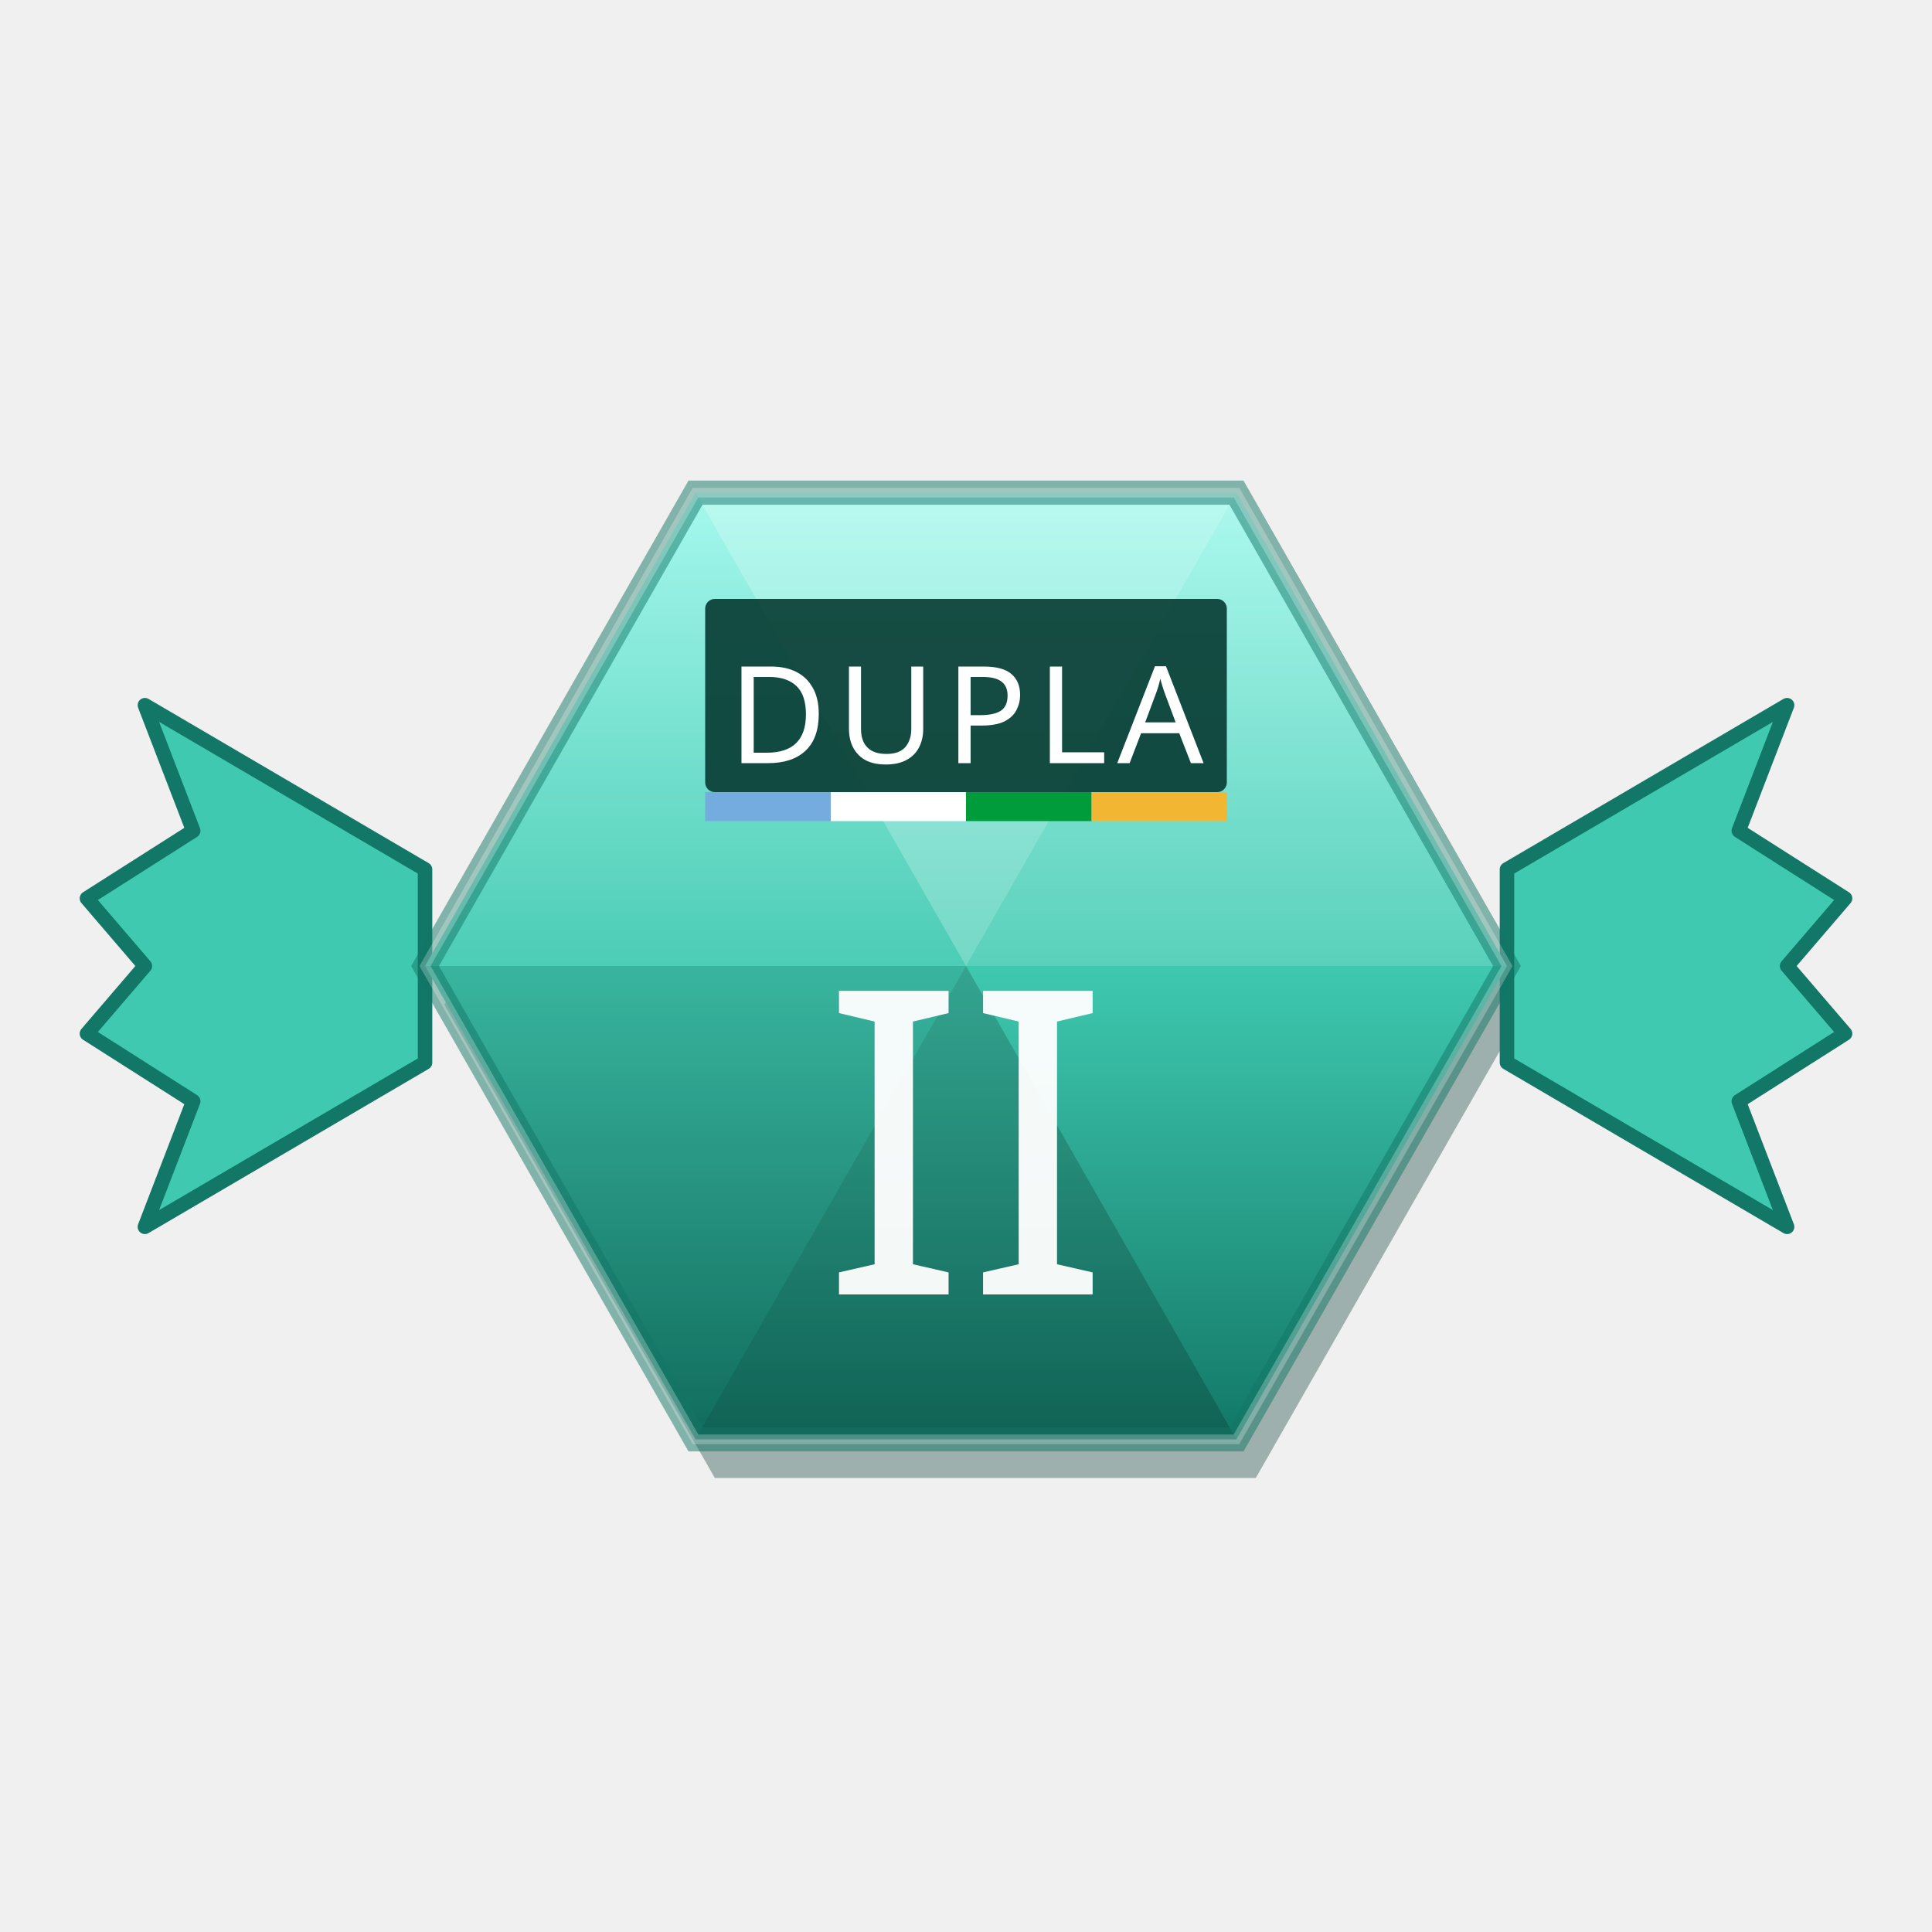
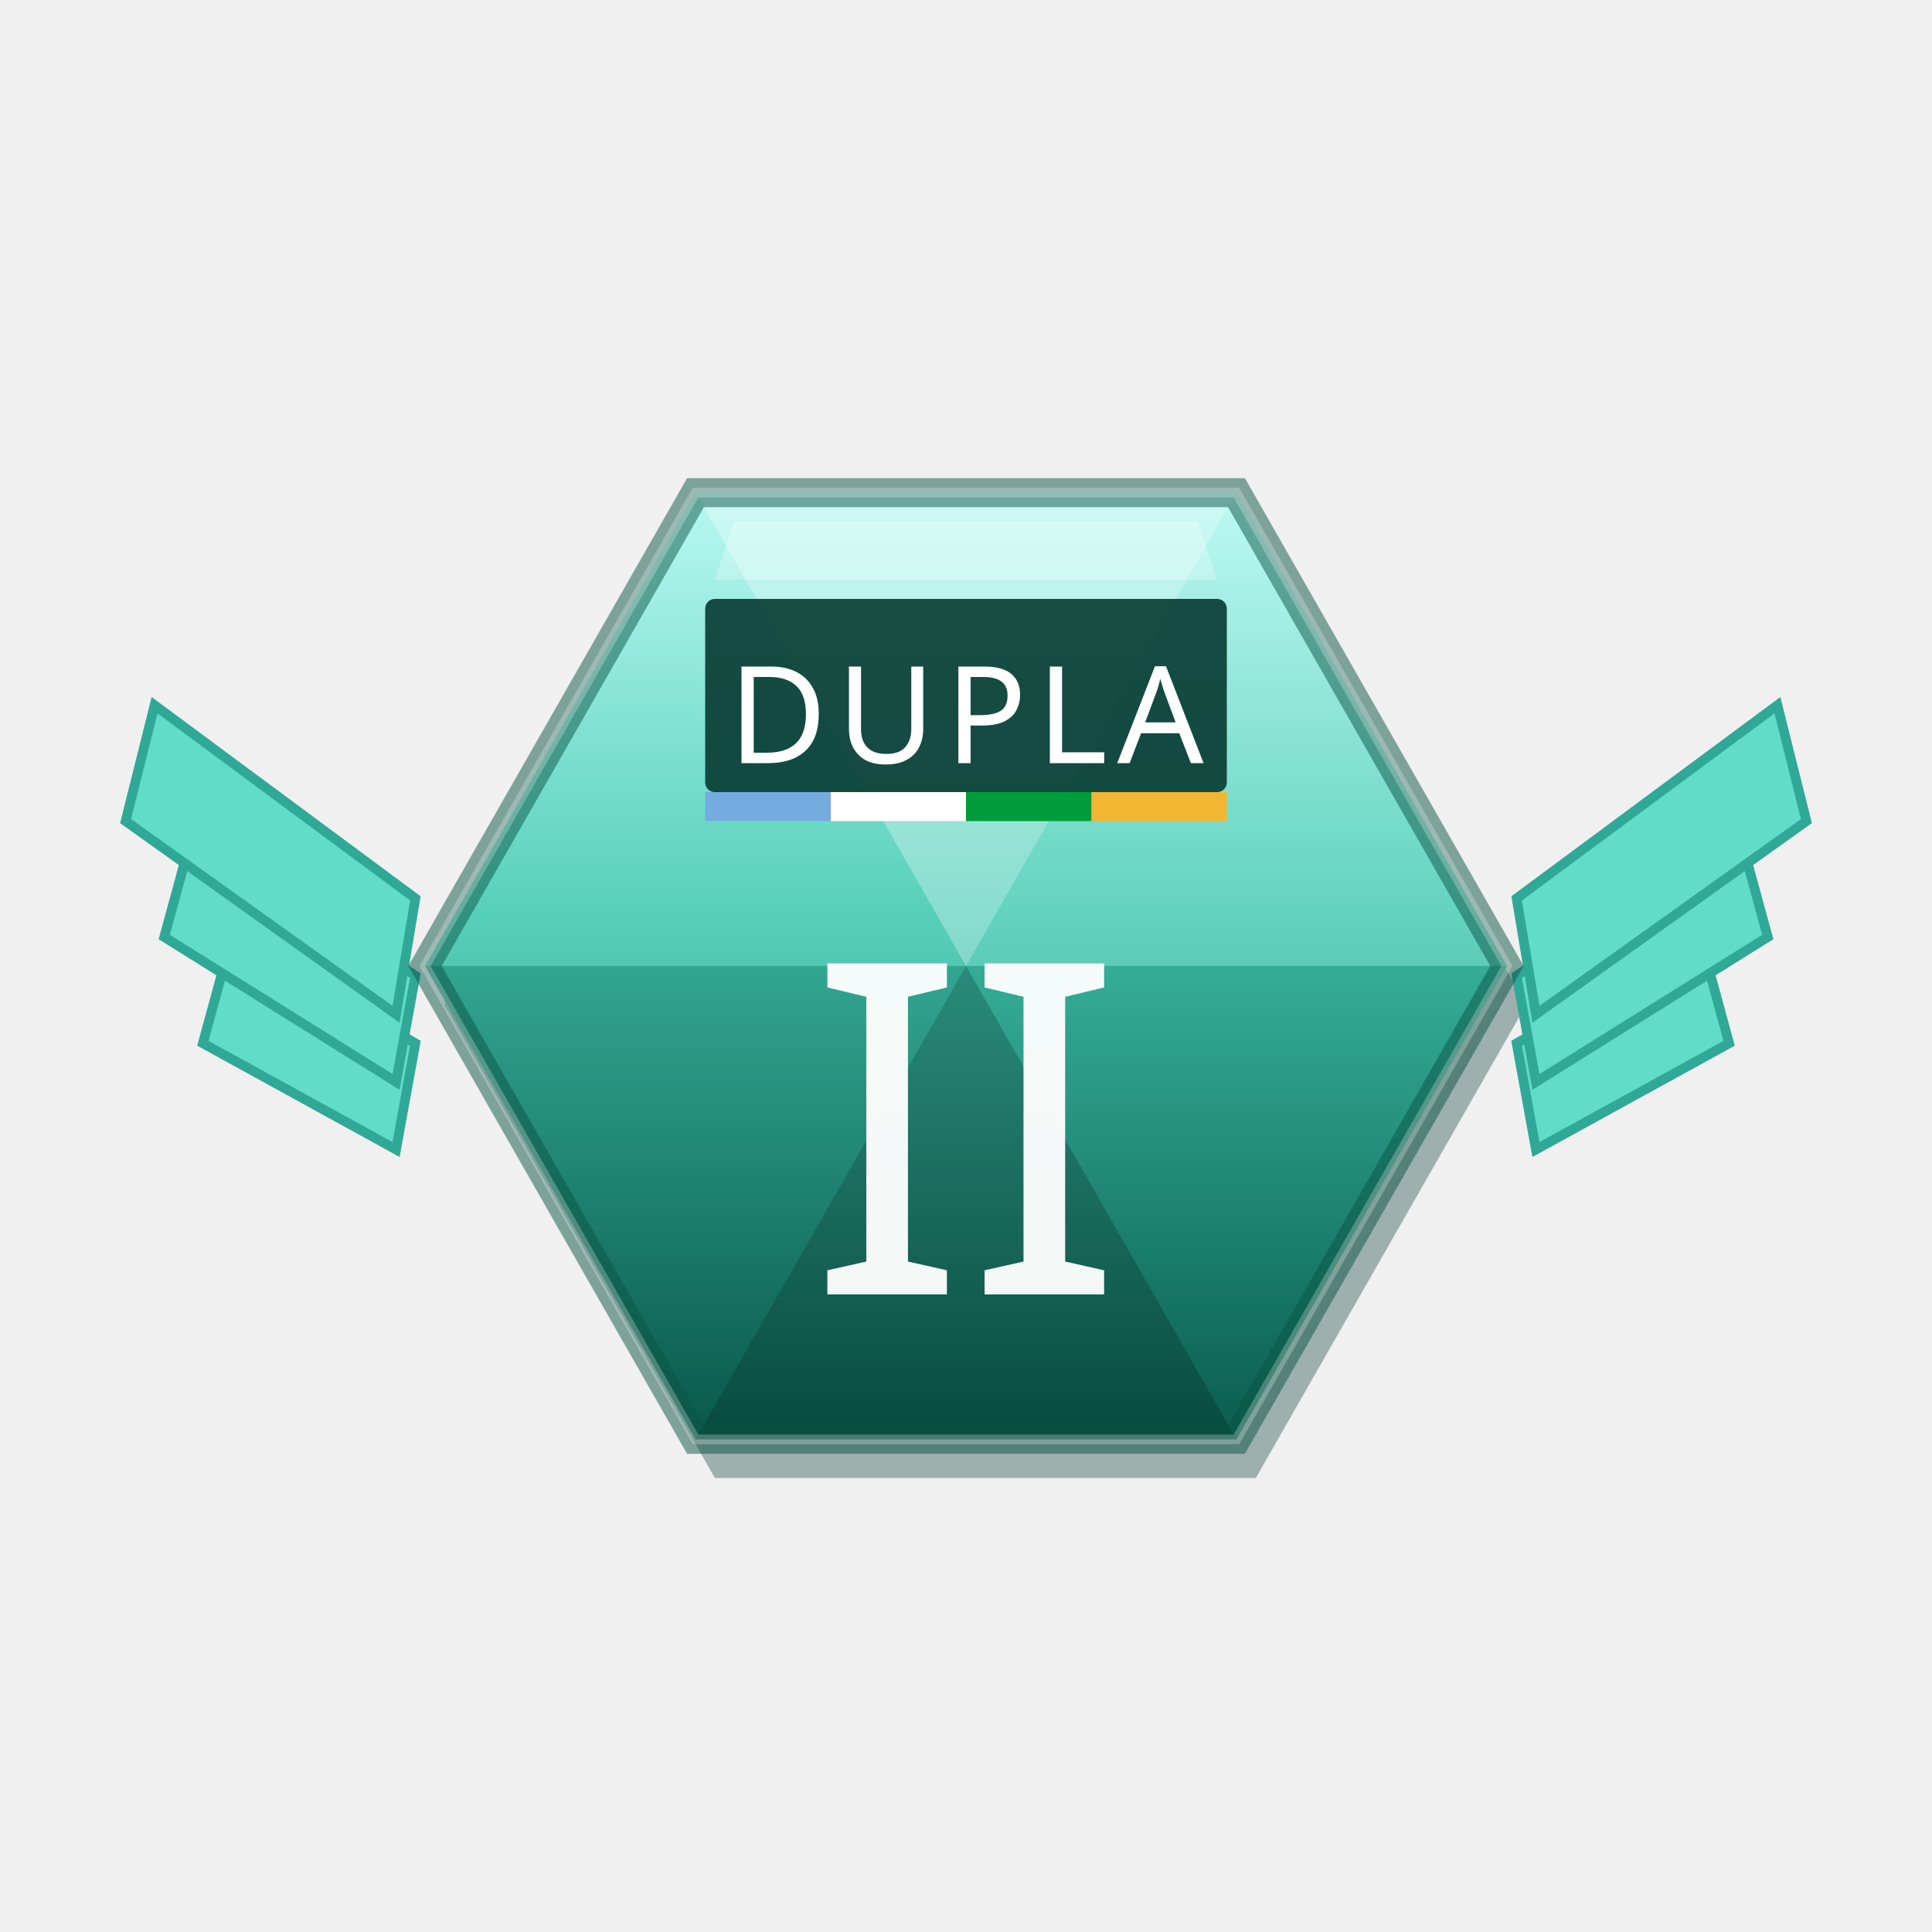
<svg xmlns="http://www.w3.org/2000/svg" viewBox="0 0 200 200" width="200" height="200">
  <defs>
    <linearGradient id="g" x1="0" y1="0" x2="0" y2="1">
-       <stop offset="0" stop-color="#A0F8EC" />
-       <stop offset=".5" stop-color="#3FC9B0" />
-       <stop offset="1" stop-color="#127766" />
+       <stop offset="0" stop-color="#B0F8F0" />
+       <stop offset=".45" stop-color="#3FC9B0" />
+       <stop offset="1" stop-color="#0A6655" />
    </linearGradient>
  </defs>
  <path d="M128 51 L156 100 L128 149 L72 149 L44 100 L72 51 Z" fill="#063A31" transform="translate(2 4)" opacity=".35" />
-   <path d="M156 90 L185 73 L180 86 L191 93 L185 100 L191 107 L180 114 L185 127 L156 110 Z" fill="#3FC9B0" stroke="#127766" stroke-width="1.5" stroke-linejoin="round" />
-   <path d="M44 90 L15 73 L20 86 L9 93 L15 100 L9 107 L20 114 L15 127 L44 110 Z" fill="#3FC9B0" stroke="#127766" stroke-width="1.5" stroke-linejoin="round" />
+   <path d="M157 108 L176 97 L179 108 L159 119 Z" fill="#60DCC8" stroke="#30A898" stroke-width="1" />
+   <path d="M157 101 L180 86 L183 97 L159 112 Z" fill="#60DCC8" stroke="#30A898" stroke-width="1" />
+   <path d="M157 93 L184 73 L187 85 L159 105 Z" fill="#60DCC8" stroke="#30A898" stroke-width="1" />
+   <path d="M43 108 L24 97 L21 108 L41 119 Z" fill="#60DCC8" stroke="#30A898" stroke-width="1" />
+   <path d="M43 101 L20 86 L17 97 L41 112 Z" fill="#60DCC8" stroke="#30A898" stroke-width="1" />
+   <path d="M43 93 L16 73 L13 85 L41 105 Z" fill="#60DCC8" stroke="#30A898" stroke-width="1" />
  <path d="M128 51 L156 100 L128 149 L72 149 L44 100 L72 51 Z" fill="url(#g)" />
-   <path d="M72 51 L128 51 L100 100 Z" fill="#FFF" opacity=".28" />
-   <path d="M128 51 L156 100 L100 100 Z" fill="#FFF" opacity=".14" />
-   <path d="M72 51 L44 100 L100 100 Z" fill="#FFF" opacity=".07" />
-   <path d="M72 149 L128 149 L100 100 Z" fill="#000" opacity=".18" />
-   <path d="M44 100 L72 149 L100 100 Z" fill="#000" opacity=".1" />
-   <path d="M128 51 L156 100 L128 149 L72 149 L44 100 L72 51 Z" fill="none" stroke="#127766" stroke-width="2.5" stroke-opacity=".5" />
+   <path d="M72 51 L128 51 L100 100 Z" fill="#FFF" opacity=".38" />
+   <path d="M128 51 L156 100 L100 100 Z" fill="#FFF" opacity=".18" />
+   <path d="M44 100 L72 51 L100 100 Z" fill="#FFF" opacity=".12" />
+   <path d="M72 149 L128 149 L100 100 Z" fill="#000" opacity=".28" />
+   <path d="M44 100 L72 149 L100 100 Z" fill="#000" opacity=".14" />
+   <path d="M156 100 L128 149 L100 100 Z" fill="#000" opacity=".10" />
+   <path d="M76 54 L124 54 L126 60 L74 60 Z" fill="#FFF" opacity=".25" />
+   <path d="M128 51 L156 100 L128 149 L72 149 L44 100 L72 51 Z" fill="none" stroke="#0A5544" stroke-width="3" stroke-opacity=".5" />
  <path d="M128 51 L156 100 L128 149 L72 149 L44 100 L72 51 Z" fill="none" stroke="#FFF" stroke-width="1" stroke-opacity=".25" />
  <g transform="translate(100 72)">
    <rect x="-27" y="-10" width="54" height="20" rx="1" fill="#063A31" opacity=".9" />
    <text x="0" y="7" text-anchor="middle" font-family="Bebas Neue, sans-serif" font-size="14" letter-spacing="1" fill="#FFF">DUPLA</text>
    <rect x="-27" y="10" width="13" height="3" fill="#74ACDF" />
    <rect x="-14" y="10" width="14" height="3" fill="#FFF" />
    <rect x="0" y="10" width="13" height="3" fill="#009C3B" />
    <rect x="13" y="10" width="14" height="3" fill="#F2B632" />
  </g>
-   <text x="100" y="134" text-anchor="middle" font-family="Bebas Neue, sans-serif" font-size="44" fill="#FFF" opacity=".95">II</text>
+   <text x="100" y="134" text-anchor="middle" font-family="Bebas Neue, sans-serif" font-size="48" fill="#FFF" opacity=".95">II</text>
</svg>
